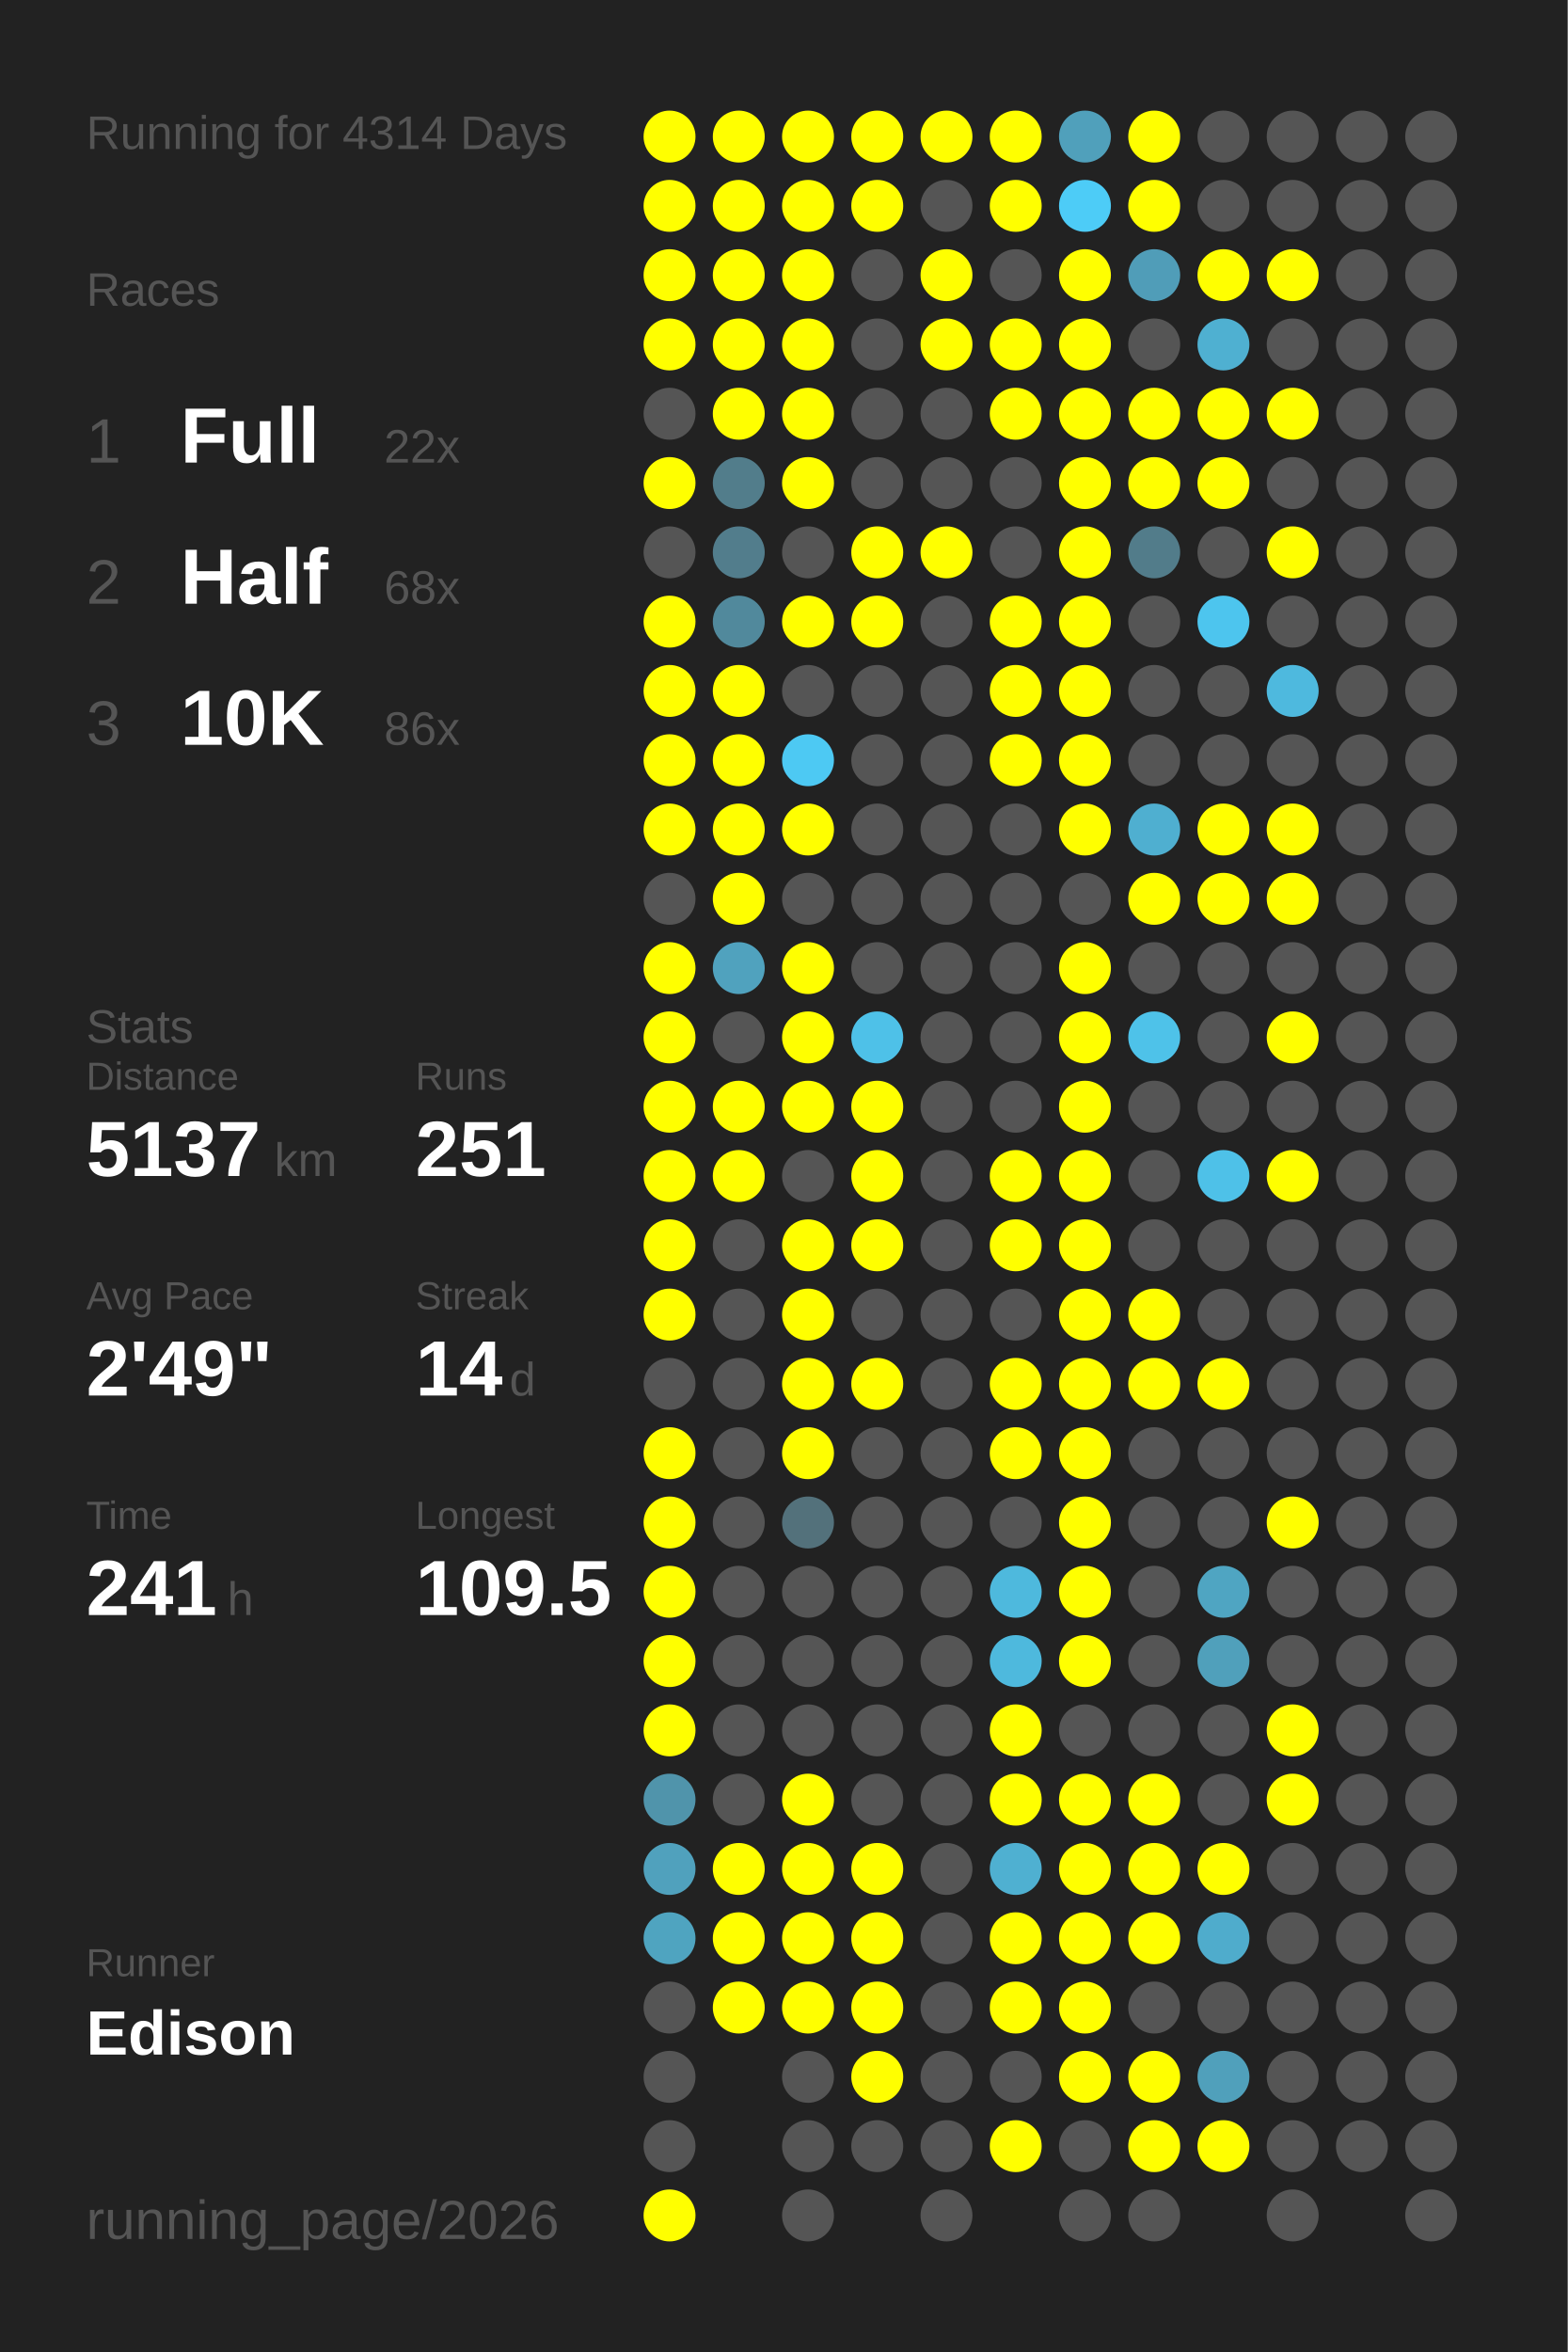
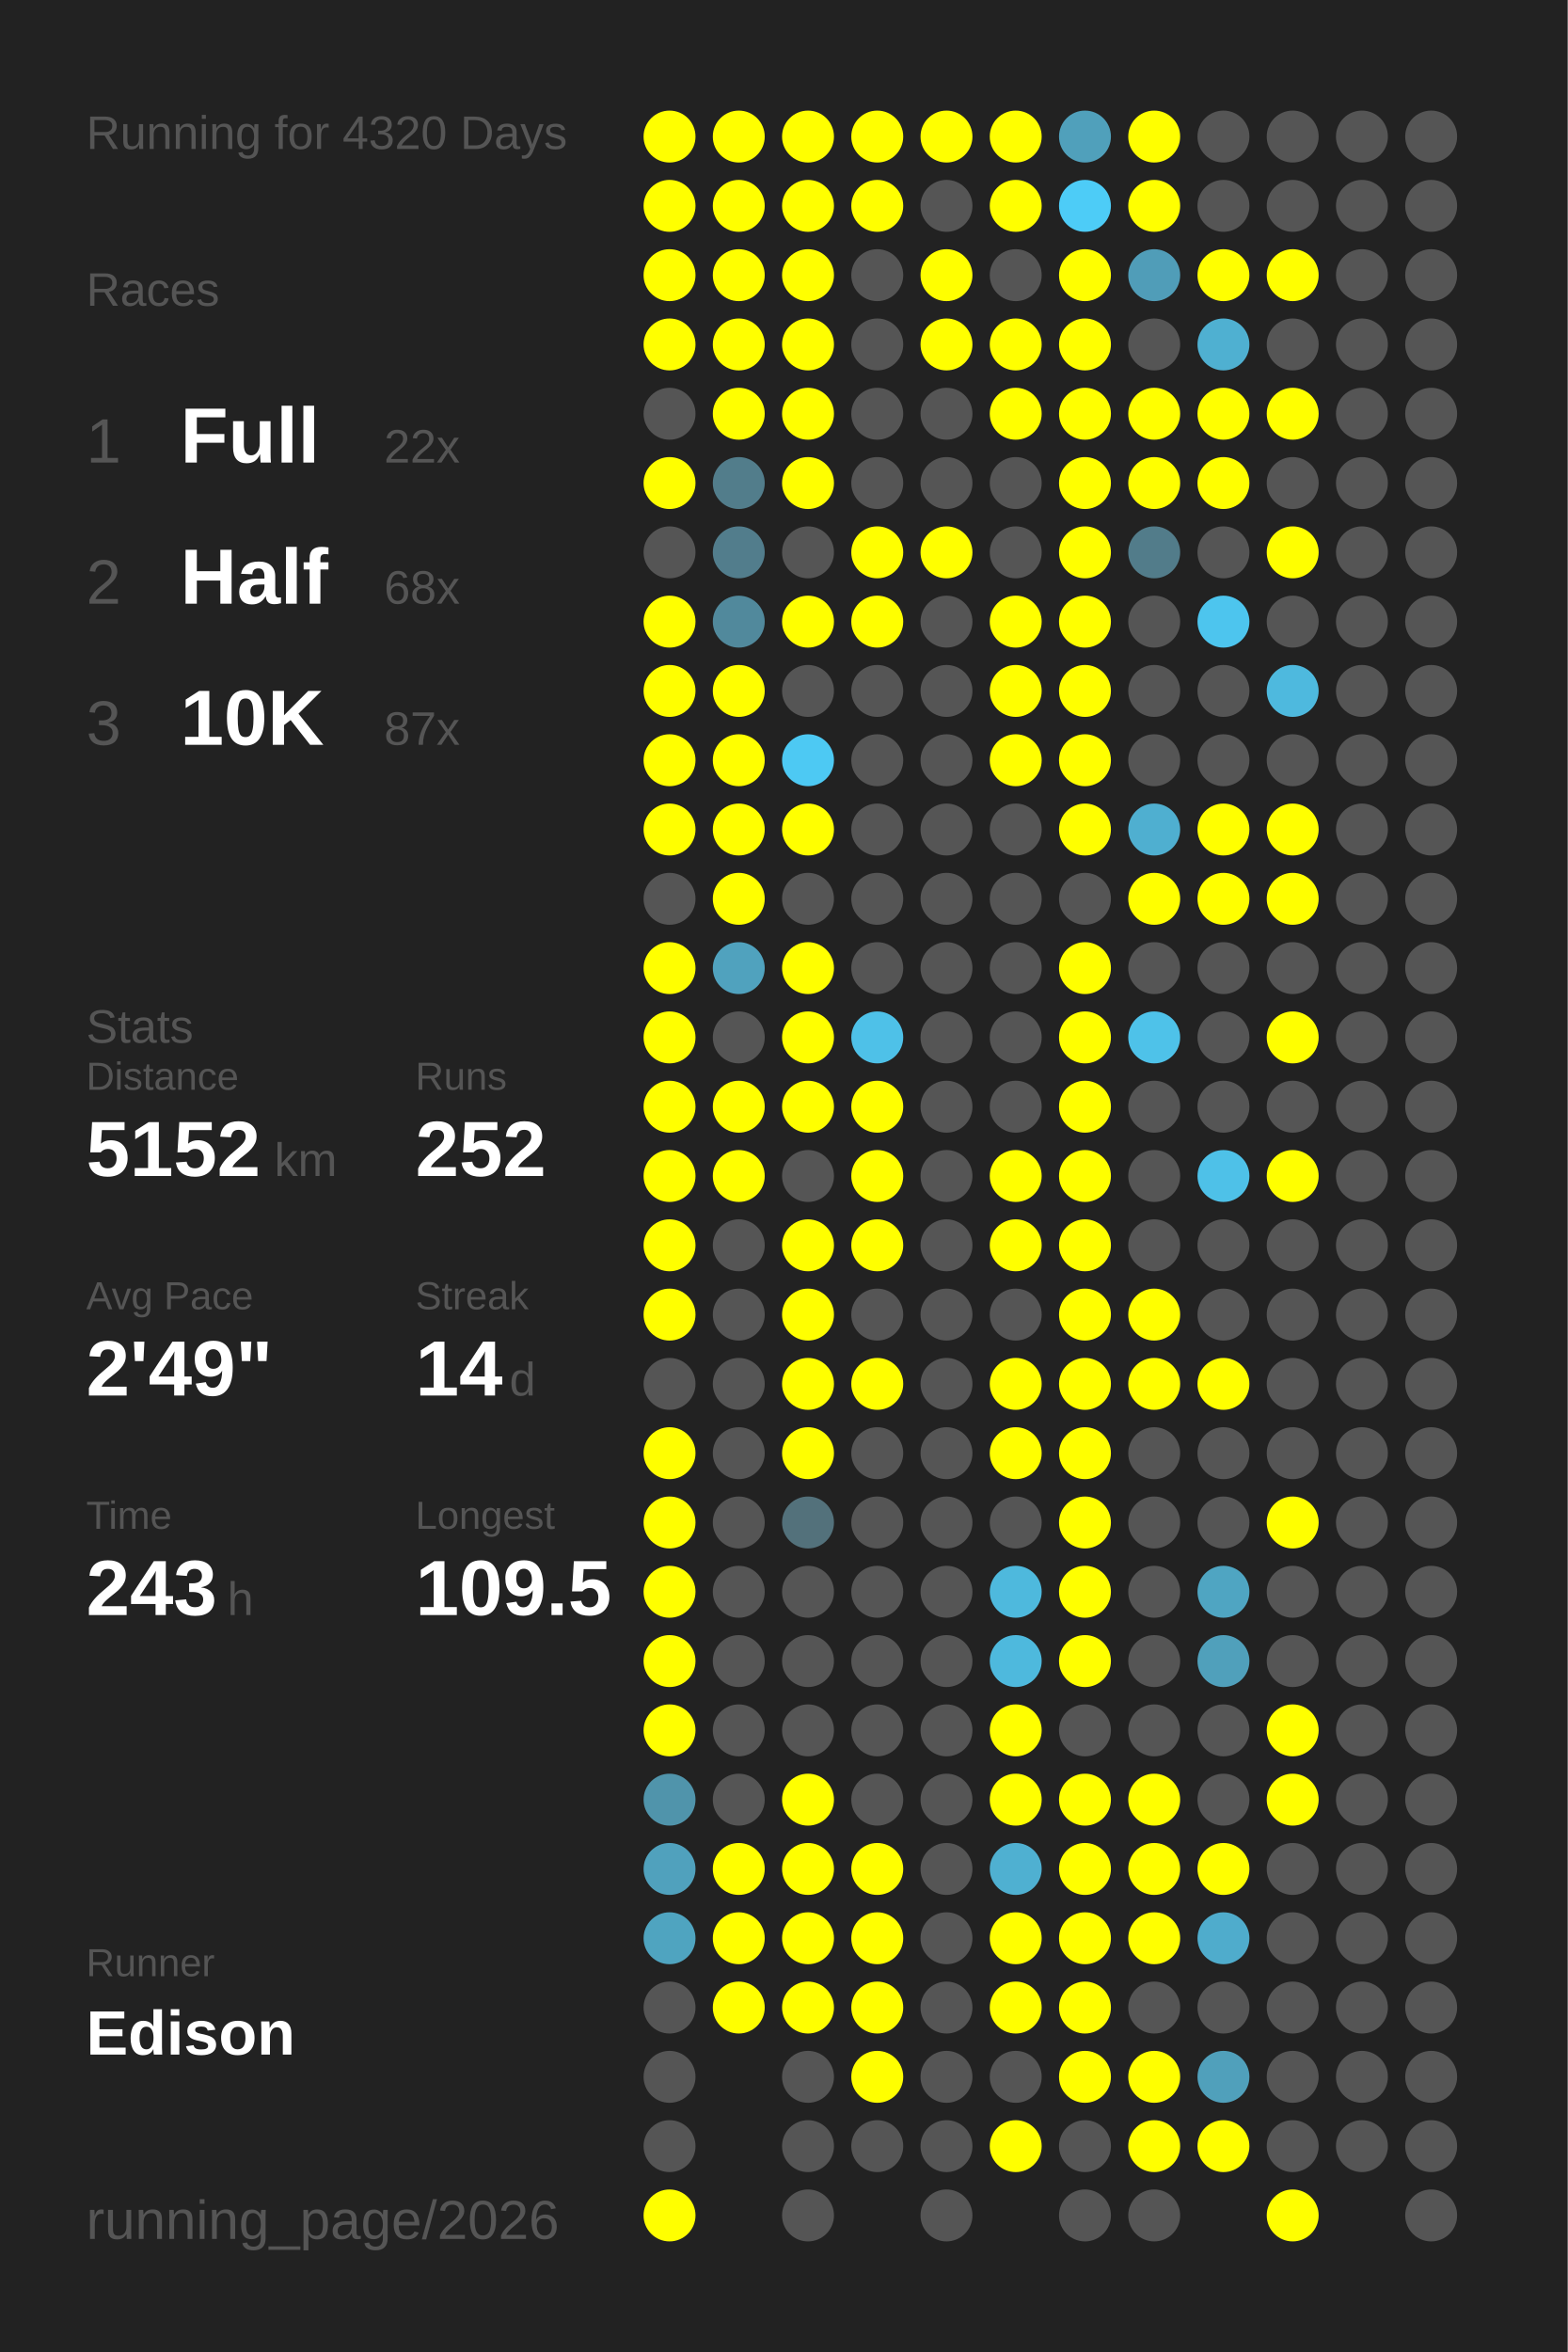
<svg xmlns="http://www.w3.org/2000/svg" baseProfile="full" height="300mm" version="1.1" viewBox="0,0,200,300" width="200mm">
  <defs />
  <rect fill="#222222" height="300" width="200" x="0" y="0" />
-   <text fill="#555555" style="font-size:6px; font-family:Arial;" x="11" y="19">Running for 4314 Days</text>
+   <text fill="#555555" style="font-size:6px; font-family:Arial;" x="11" y="19">Running for 4320 Days</text>
  <text fill="#555555" style="font-size:6px; font-family:Arial;" x="11" y="39">Races</text>
  <text fill="#555555" style="font-size:8px; font-family:Arial;" x="11" y="59">1</text>
  <text fill="#FFFFFF" style="font-size:10px; font-family:Arial; font-weight:bold;" x="23" y="59">Full</text>
  <text fill="#555555" style="font-size:6px; font-family:Arial;" x="49" y="59">22x</text>
  <text fill="#555555" style="font-size:8px; font-family:Arial;" x="11" y="77">2</text>
  <text fill="#FFFFFF" style="font-size:10px; font-family:Arial; font-weight:bold;" x="23" y="77">Half</text>
  <text fill="#555555" style="font-size:6px; font-family:Arial;" x="49" y="77">68x</text>
  <text fill="#555555" style="font-size:8px; font-family:Arial;" x="11" y="95">3</text>
  <text fill="#FFFFFF" style="font-size:10px; font-family:Arial; font-weight:bold;" x="23" y="95">10K</text>
-   <text fill="#555555" style="font-size:6px; font-family:Arial;" x="49" y="95">86x</text>
+   <text fill="#555555" style="font-size:6px; font-family:Arial;" x="49" y="95">87x</text>
  <text fill="#555555" style="font-size:6px; font-family:Arial;" x="11" y="133">Stats</text>
  <text fill="#555555" style="font-size:5px; font-family:Arial;" x="11" y="139">Distance</text>
-   <text fill="#FFFFFF" style="font-size:10px; font-family:Arial; font-weight:bold;" x="11" y="150">5137</text>
+   <text fill="#FFFFFF" style="font-size:10px; font-family:Arial; font-weight:bold;" x="11" y="150">5152</text>
  <text fill="#555555" style="font-size:6px; font-family:Arial;" x="35" y="150">km</text>
  <text fill="#555555" style="font-size:5px; font-family:Arial;" x="53" y="139">Runs</text>
-   <text fill="#FFFFFF" style="font-size:10px; font-family:Arial; font-weight:bold;" x="53" y="150">251</text>
+   <text fill="#FFFFFF" style="font-size:10px; font-family:Arial; font-weight:bold;" x="53" y="150">252</text>
  <text fill="#555555" style="font-size:5px; font-family:Arial;" x="11" y="167">Avg Pace</text>
  <text fill="#FFFFFF" style="font-size:10px; font-family:Arial; font-weight:bold;" x="11" y="178">2'49"</text>
  <text fill="#555555" style="font-size:5px; font-family:Arial;" x="53" y="167">Streak</text>
  <text fill="#FFFFFF" style="font-size:10px; font-family:Arial; font-weight:bold;" x="53" y="178">14</text>
  <text fill="#555555" style="font-size:6px; font-family:Arial;" x="65" y="178">d</text>
  <text fill="#555555" style="font-size:5px; font-family:Arial;" x="11" y="195">Time</text>
-   <text fill="#FFFFFF" style="font-size:10px; font-family:Arial; font-weight:bold;" x="11" y="206">241</text>
+   <text fill="#FFFFFF" style="font-size:10px; font-family:Arial; font-weight:bold;" x="11" y="206">243</text>
  <text fill="#555555" style="font-size:6px; font-family:Arial;" x="29" y="206">h</text>
  <text fill="#555555" style="font-size:5px; font-family:Arial;" x="53" y="195">Longest</text>
  <text fill="#FFFFFF" style="font-size:10px; font-family:Arial; font-weight:bold;" x="53" y="206">109.5</text>
  <text fill="#555555" style="font-size:5px; font-family:Arial;" x="11" y="252.065">Runner</text>
  <text fill="#FFFFFF" style="font-size:8px; font-family:Arial; font-weight:bold;" x="11" y="262.065">Edison</text>
  <text fill="#555555" style="font-size:7px; font-family:Arial;" x="11" y="285.581">running_page/2026</text>
  <circle cx="85.417" cy="17.419" fill="#FFFF00" r="3.312" />
  <circle cx="85.417" cy="26.258" fill="#FFFF00" r="3.312" />
  <circle cx="85.417" cy="35.097" fill="#FFFF00" r="3.312" />
  <circle cx="85.417" cy="43.935" fill="#FFFF00" r="3.312" />
  <circle cx="85.417" cy="52.774" fill="#555555" r="3.312" />
  <circle cx="85.417" cy="61.613" fill="#FFFF00" r="3.312" />
  <circle cx="85.417" cy="70.452" fill="#555555" r="3.312" />
  <circle cx="85.417" cy="79.29" fill="#FFFF00" r="3.312" />
  <circle cx="85.417" cy="88.129" fill="#FFFF00" r="3.312" />
  <circle cx="85.417" cy="96.968" fill="#FFFF00" r="3.312" />
  <circle cx="85.417" cy="105.806" fill="#FFFF00" r="3.312" />
  <circle cx="85.417" cy="114.645" fill="#555555" r="3.312" />
  <circle cx="85.417" cy="123.484" fill="#FFFF00" r="3.312" />
  <circle cx="85.417" cy="132.323" fill="#FFFF00" r="3.312" />
  <circle cx="85.417" cy="141.161" fill="#FFFF00" r="3.312" />
  <circle cx="85.417" cy="150" fill="#FFFF00" r="3.312" />
  <circle cx="85.417" cy="158.839" fill="#FFFF00" r="3.312" />
  <circle cx="85.417" cy="167.677" fill="#FFFF00" r="3.312" />
  <circle cx="85.417" cy="176.516" fill="#555555" r="3.312" />
  <circle cx="85.417" cy="185.355" fill="#FFFF00" r="3.312" />
  <circle cx="85.417" cy="194.194" fill="#FFFF00" r="3.312" />
  <circle cx="85.417" cy="203.032" fill="#FFFF00" r="3.312" />
  <circle cx="85.417" cy="211.871" fill="#FFFF00" r="3.312" />
  <circle cx="85.417" cy="220.71" fill="#FFFF00" r="3.312" />
  <circle cx="85.417" cy="229.548" fill="#5094ab" r="3.312" />
  <circle cx="85.417" cy="238.387" fill="#50a1bd" r="3.312" />
  <circle cx="85.417" cy="247.226" fill="#4fa4c0" r="3.312" />
  <circle cx="85.417" cy="256.065" fill="#555555" r="3.312" />
  <circle cx="85.417" cy="264.903" fill="#555555" r="3.312" />
  <circle cx="85.417" cy="273.742" fill="#555555" r="3.312" />
  <circle cx="85.417" cy="282.581" fill="#FFFF00" r="3.312" />
  <circle cx="94.25" cy="17.419" fill="#FFFF00" r="3.312" />
  <circle cx="94.25" cy="26.258" fill="#FFFF00" r="3.312" />
  <circle cx="94.25" cy="35.097" fill="#FFFF00" r="3.312" />
  <circle cx="94.25" cy="43.935" fill="#FFFF00" r="3.312" />
  <circle cx="94.25" cy="52.774" fill="#FFFF00" r="3.312" />
  <circle cx="94.25" cy="61.613" fill="#527d8b" r="3.312" />
  <circle cx="94.25" cy="70.452" fill="#527d8c" r="3.312" />
  <circle cx="94.25" cy="79.29" fill="#51899c" r="3.312" />
  <circle cx="94.25" cy="88.129" fill="#FFFF00" r="3.312" />
  <circle cx="94.25" cy="96.968" fill="#FFFF00" r="3.312" />
  <circle cx="94.25" cy="105.806" fill="#FFFF00" r="3.312" />
  <circle cx="94.25" cy="114.645" fill="#FFFF00" r="3.312" />
  <circle cx="94.25" cy="123.484" fill="#50a2be" r="3.312" />
  <circle cx="94.25" cy="132.323" fill="#555555" r="3.312" />
  <circle cx="94.25" cy="141.161" fill="#FFFF00" r="3.312" />
  <circle cx="94.25" cy="150" fill="#FFFF00" r="3.312" />
  <circle cx="94.25" cy="158.839" fill="#555555" r="3.312" />
  <circle cx="94.25" cy="167.677" fill="#555555" r="3.312" />
  <circle cx="94.25" cy="176.516" fill="#555555" r="3.312" />
  <circle cx="94.25" cy="185.355" fill="#555555" r="3.312" />
  <circle cx="94.25" cy="194.194" fill="#555555" r="3.312" />
  <circle cx="94.25" cy="203.032" fill="#555555" r="3.312" />
  <circle cx="94.25" cy="211.871" fill="#555555" r="3.312" />
  <circle cx="94.25" cy="220.71" fill="#555555" r="3.312" />
  <circle cx="94.25" cy="229.548" fill="#555555" r="3.312" />
  <circle cx="94.25" cy="238.387" fill="#FFFF00" r="3.312" />
  <circle cx="94.25" cy="247.226" fill="#FFFF00" r="3.312" />
  <circle cx="94.25" cy="256.065" fill="#FFFF00" r="3.312" />
  <circle cx="103.083" cy="17.419" fill="#FFFF00" r="3.312" />
  <circle cx="103.083" cy="26.258" fill="#FFFF00" r="3.312" />
  <circle cx="103.083" cy="35.097" fill="#FFFF00" r="3.312" />
  <circle cx="103.083" cy="43.935" fill="#FFFF00" r="3.312" />
  <circle cx="103.083" cy="52.774" fill="#FFFF00" r="3.312" />
  <circle cx="103.083" cy="61.613" fill="#FFFF00" r="3.312" />
  <circle cx="103.083" cy="70.452" fill="#555555" r="3.312" />
  <circle cx="103.083" cy="79.29" fill="#FFFF00" r="3.312" />
  <circle cx="103.083" cy="88.129" fill="#555555" r="3.312" />
  <circle cx="103.083" cy="96.968" fill="#4dc9f3" r="3.312" />
  <circle cx="103.083" cy="105.806" fill="#FFFF00" r="3.312" />
  <circle cx="103.083" cy="114.645" fill="#555555" r="3.312" />
  <circle cx="103.083" cy="123.484" fill="#FFFF00" r="3.312" />
  <circle cx="103.083" cy="132.323" fill="#FFFF00" r="3.312" />
  <circle cx="103.083" cy="141.161" fill="#FFFF00" r="3.312" />
  <circle cx="103.083" cy="150" fill="#555555" r="3.312" />
  <circle cx="103.083" cy="158.839" fill="#FFFF00" r="3.312" />
  <circle cx="103.083" cy="167.677" fill="#FFFF00" r="3.312" />
  <circle cx="103.083" cy="176.516" fill="#FFFF00" r="3.312" />
  <circle cx="103.083" cy="185.355" fill="#FFFF00" r="3.312" />
  <circle cx="103.083" cy="194.194" fill="#53717b" r="3.312" />
  <circle cx="103.083" cy="203.032" fill="#555555" r="3.312" />
  <circle cx="103.083" cy="211.871" fill="#555555" r="3.312" />
  <circle cx="103.083" cy="220.71" fill="#555555" r="3.312" />
  <circle cx="103.083" cy="229.548" fill="#FFFF00" r="3.312" />
  <circle cx="103.083" cy="238.387" fill="#FFFF00" r="3.312" />
  <circle cx="103.083" cy="247.226" fill="#FFFF00" r="3.312" />
  <circle cx="103.083" cy="256.065" fill="#FFFF00" r="3.312" />
  <circle cx="103.083" cy="264.903" fill="#555555" r="3.312" />
  <circle cx="103.083" cy="273.742" fill="#555555" r="3.312" />
  <circle cx="103.083" cy="282.581" fill="#555555" r="3.312" />
  <circle cx="111.917" cy="17.419" fill="#FFFF00" r="3.312" />
  <circle cx="111.917" cy="26.258" fill="#FFFF00" r="3.312" />
  <circle cx="111.917" cy="35.097" fill="#555555" r="3.312" />
  <circle cx="111.917" cy="43.935" fill="#555555" r="3.312" />
  <circle cx="111.917" cy="52.774" fill="#555555" r="3.312" />
  <circle cx="111.917" cy="61.613" fill="#555555" r="3.312" />
  <circle cx="111.917" cy="70.452" fill="#FFFF00" r="3.312" />
  <circle cx="111.917" cy="79.29" fill="#FFFF00" r="3.312" />
  <circle cx="111.917" cy="88.129" fill="#555555" r="3.312" />
  <circle cx="111.917" cy="96.968" fill="#555555" r="3.312" />
  <circle cx="111.917" cy="105.806" fill="#555555" r="3.312" />
  <circle cx="111.917" cy="114.645" fill="#555555" r="3.312" />
  <circle cx="111.917" cy="123.484" fill="#555555" r="3.312" />
  <circle cx="111.917" cy="132.323" fill="#4ec1e8" r="3.312" />
  <circle cx="111.917" cy="141.161" fill="#FFFF00" r="3.312" />
  <circle cx="111.917" cy="150" fill="#FFFF00" r="3.312" />
  <circle cx="111.917" cy="158.839" fill="#FFFF00" r="3.312" />
  <circle cx="111.917" cy="167.677" fill="#555555" r="3.312" />
  <circle cx="111.917" cy="176.516" fill="#FFFF00" r="3.312" />
  <circle cx="111.917" cy="185.355" fill="#555555" r="3.312" />
  <circle cx="111.917" cy="194.194" fill="#555555" r="3.312" />
  <circle cx="111.917" cy="203.032" fill="#555555" r="3.312" />
  <circle cx="111.917" cy="211.871" fill="#555555" r="3.312" />
  <circle cx="111.917" cy="220.71" fill="#555555" r="3.312" />
  <circle cx="111.917" cy="229.548" fill="#555555" r="3.312" />
  <circle cx="111.917" cy="238.387" fill="#FFFF00" r="3.312" />
  <circle cx="111.917" cy="247.226" fill="#FFFF00" r="3.312" />
  <circle cx="111.917" cy="256.065" fill="#FFFF00" r="3.312" />
  <circle cx="111.917" cy="264.903" fill="#FFFF00" r="3.312" />
  <circle cx="111.917" cy="273.742" fill="#555555" r="3.312" />
  <circle cx="120.75" cy="17.419" fill="#FFFF00" r="3.312" />
  <circle cx="120.75" cy="26.258" fill="#555555" r="3.312" />
  <circle cx="120.75" cy="35.097" fill="#FFFF00" r="3.312" />
  <circle cx="120.75" cy="43.935" fill="#FFFF00" r="3.312" />
  <circle cx="120.75" cy="52.774" fill="#555555" r="3.312" />
  <circle cx="120.75" cy="61.613" fill="#555555" r="3.312" />
  <circle cx="120.75" cy="70.452" fill="#FFFF00" r="3.312" />
  <circle cx="120.75" cy="79.29" fill="#555555" r="3.312" />
  <circle cx="120.75" cy="88.129" fill="#555555" r="3.312" />
  <circle cx="120.75" cy="96.968" fill="#555555" r="3.312" />
  <circle cx="120.75" cy="105.806" fill="#555555" r="3.312" />
  <circle cx="120.75" cy="114.645" fill="#555555" r="3.312" />
  <circle cx="120.75" cy="123.484" fill="#555555" r="3.312" />
  <circle cx="120.75" cy="132.323" fill="#555555" r="3.312" />
  <circle cx="120.75" cy="141.161" fill="#555555" r="3.312" />
  <circle cx="120.75" cy="150" fill="#555555" r="3.312" />
  <circle cx="120.75" cy="158.839" fill="#555555" r="3.312" />
  <circle cx="120.75" cy="167.677" fill="#555555" r="3.312" />
  <circle cx="120.75" cy="176.516" fill="#555555" r="3.312" />
  <circle cx="120.75" cy="185.355" fill="#555555" r="3.312" />
  <circle cx="120.75" cy="194.194" fill="#555555" r="3.312" />
  <circle cx="120.75" cy="203.032" fill="#555555" r="3.312" />
  <circle cx="120.75" cy="211.871" fill="#555555" r="3.312" />
  <circle cx="120.75" cy="220.71" fill="#555555" r="3.312" />
  <circle cx="120.75" cy="229.548" fill="#555555" r="3.312" />
  <circle cx="120.75" cy="238.387" fill="#555555" r="3.312" />
  <circle cx="120.75" cy="247.226" fill="#555555" r="3.312" />
  <circle cx="120.75" cy="256.065" fill="#555555" r="3.312" />
  <circle cx="120.75" cy="264.903" fill="#555555" r="3.312" />
  <circle cx="120.75" cy="273.742" fill="#555555" r="3.312" />
  <circle cx="120.75" cy="282.581" fill="#555555" r="3.312" />
  <circle cx="129.583" cy="17.419" fill="#FFFF00" r="3.312" />
  <circle cx="129.583" cy="26.258" fill="#FFFF00" r="3.312" />
  <circle cx="129.583" cy="35.097" fill="#555555" r="3.312" />
  <circle cx="129.583" cy="43.935" fill="#FFFF00" r="3.312" />
  <circle cx="129.583" cy="52.774" fill="#FFFF00" r="3.312" />
  <circle cx="129.583" cy="61.613" fill="#555555" r="3.312" />
  <circle cx="129.583" cy="70.452" fill="#555555" r="3.312" />
  <circle cx="129.583" cy="79.29" fill="#FFFF00" r="3.312" />
  <circle cx="129.583" cy="88.129" fill="#FFFF00" r="3.312" />
  <circle cx="129.583" cy="96.968" fill="#FFFF00" r="3.312" />
  <circle cx="129.583" cy="105.806" fill="#555555" r="3.312" />
  <circle cx="129.583" cy="114.645" fill="#555555" r="3.312" />
  <circle cx="129.583" cy="123.484" fill="#555555" r="3.312" />
  <circle cx="129.583" cy="132.323" fill="#555555" r="3.312" />
  <circle cx="129.583" cy="141.161" fill="#555555" r="3.312" />
  <circle cx="129.583" cy="150" fill="#FFFF00" r="3.312" />
  <circle cx="129.583" cy="158.839" fill="#FFFF00" r="3.312" />
  <circle cx="129.583" cy="167.677" fill="#555555" r="3.312" />
  <circle cx="129.583" cy="176.516" fill="#FFFF00" r="3.312" />
  <circle cx="129.583" cy="185.355" fill="#FFFF00" r="3.312" />
  <circle cx="129.583" cy="194.194" fill="#555555" r="3.312" />
  <circle cx="129.583" cy="203.032" fill="#4eb9dd" r="3.312" />
  <circle cx="129.583" cy="211.871" fill="#4eb9dd" r="3.312" />
  <circle cx="129.583" cy="220.71" fill="#FFFF00" r="3.312" />
  <circle cx="129.583" cy="229.548" fill="#FFFF00" r="3.312" />
  <circle cx="129.583" cy="238.387" fill="#4fb0d1" r="3.312" />
  <circle cx="129.583" cy="247.226" fill="#FFFF00" r="3.312" />
  <circle cx="129.583" cy="256.065" fill="#FFFF00" r="3.312" />
  <circle cx="129.583" cy="264.903" fill="#555555" r="3.312" />
  <circle cx="129.583" cy="273.742" fill="#FFFF00" r="3.312" />
  <circle cx="138.417" cy="17.419" fill="#50a0bb" r="3.312" />
  <circle cx="138.417" cy="26.258" fill="#4dccf7" r="3.312" />
  <circle cx="138.417" cy="35.097" fill="#FFFF00" r="3.312" />
  <circle cx="138.417" cy="43.935" fill="#FFFF00" r="3.312" />
  <circle cx="138.417" cy="52.774" fill="#FFFF00" r="3.312" />
  <circle cx="138.417" cy="61.613" fill="#FFFF00" r="3.312" />
  <circle cx="138.417" cy="70.452" fill="#FFFF00" r="3.312" />
  <circle cx="138.417" cy="79.29" fill="#FFFF00" r="3.312" />
  <circle cx="138.417" cy="88.129" fill="#FFFF00" r="3.312" />
  <circle cx="138.417" cy="96.968" fill="#FFFF00" r="3.312" />
  <circle cx="138.417" cy="105.806" fill="#FFFF00" r="3.312" />
  <circle cx="138.417" cy="114.645" fill="#555555" r="3.312" />
  <circle cx="138.417" cy="123.484" fill="#FFFF00" r="3.312" />
  <circle cx="138.417" cy="132.323" fill="#FFFF00" r="3.312" />
  <circle cx="138.417" cy="141.161" fill="#FFFF00" r="3.312" />
  <circle cx="138.417" cy="150" fill="#FFFF00" r="3.312" />
  <circle cx="138.417" cy="158.839" fill="#FFFF00" r="3.312" />
  <circle cx="138.417" cy="167.677" fill="#FFFF00" r="3.312" />
  <circle cx="138.417" cy="176.516" fill="#FFFF00" r="3.312" />
  <circle cx="138.417" cy="185.355" fill="#FFFF00" r="3.312" />
  <circle cx="138.417" cy="194.194" fill="#FFFF00" r="3.312" />
  <circle cx="138.417" cy="203.032" fill="#FFFF00" r="3.312" />
  <circle cx="138.417" cy="211.871" fill="#FFFF00" r="3.312" />
  <circle cx="138.417" cy="220.71" fill="#555555" r="3.312" />
  <circle cx="138.417" cy="229.548" fill="#FFFF00" r="3.312" />
  <circle cx="138.417" cy="238.387" fill="#FFFF00" r="3.312" />
  <circle cx="138.417" cy="247.226" fill="#FFFF00" r="3.312" />
  <circle cx="138.417" cy="256.065" fill="#FFFF00" r="3.312" />
  <circle cx="138.417" cy="264.903" fill="#FFFF00" r="3.312" />
  <circle cx="138.417" cy="273.742" fill="#555555" r="3.312" />
  <circle cx="138.417" cy="282.581" fill="#555555" r="3.312" />
  <circle cx="147.25" cy="17.419" fill="#FFFF00" r="3.312" />
  <circle cx="147.25" cy="26.258" fill="#FFFF00" r="3.312" />
  <circle cx="147.25" cy="35.097" fill="#509db8" r="3.312" />
  <circle cx="147.25" cy="43.935" fill="#555555" r="3.312" />
  <circle cx="147.25" cy="52.774" fill="#FFFF00" r="3.312" />
  <circle cx="147.25" cy="61.613" fill="#FFFF00" r="3.312" />
  <circle cx="147.25" cy="70.452" fill="#527c8a" r="3.312" />
  <circle cx="147.25" cy="79.29" fill="#555555" r="3.312" />
  <circle cx="147.25" cy="88.129" fill="#555555" r="3.312" />
  <circle cx="147.25" cy="96.968" fill="#555555" r="3.312" />
  <circle cx="147.25" cy="105.806" fill="#4fafd0" r="3.312" />
  <circle cx="147.25" cy="114.645" fill="#FFFF00" r="3.312" />
  <circle cx="147.25" cy="123.484" fill="#555555" r="3.312" />
  <circle cx="147.25" cy="132.323" fill="#4ec2e9" r="3.312" />
  <circle cx="147.25" cy="141.161" fill="#555555" r="3.312" />
  <circle cx="147.25" cy="150" fill="#555555" r="3.312" />
  <circle cx="147.25" cy="158.839" fill="#555555" r="3.312" />
  <circle cx="147.25" cy="167.677" fill="#FFFF00" r="3.312" />
  <circle cx="147.25" cy="176.516" fill="#FFFF00" r="3.312" />
  <circle cx="147.25" cy="185.355" fill="#555555" r="3.312" />
  <circle cx="147.25" cy="194.194" fill="#555555" r="3.312" />
  <circle cx="147.25" cy="203.032" fill="#555555" r="3.312" />
  <circle cx="147.25" cy="211.871" fill="#555555" r="3.312" />
  <circle cx="147.25" cy="220.71" fill="#555555" r="3.312" />
  <circle cx="147.25" cy="229.548" fill="#FFFF00" r="3.312" />
  <circle cx="147.25" cy="238.387" fill="#FFFF00" r="3.312" />
  <circle cx="147.25" cy="247.226" fill="#FFFF00" r="3.312" />
  <circle cx="147.25" cy="256.065" fill="#555555" r="3.312" />
  <circle cx="147.25" cy="264.903" fill="#FFFF00" r="3.312" />
  <circle cx="147.25" cy="273.742" fill="#FFFF00" r="3.312" />
  <circle cx="147.25" cy="282.581" fill="#555555" r="3.312" />
  <circle cx="156.083" cy="17.419" fill="#555555" r="3.312" />
  <circle cx="156.083" cy="26.258" fill="#555555" r="3.312" />
  <circle cx="156.083" cy="35.097" fill="#FFFF00" r="3.312" />
  <circle cx="156.083" cy="43.935" fill="#4fb0d1" r="3.312" />
  <circle cx="156.083" cy="52.774" fill="#FFFF00" r="3.312" />
  <circle cx="156.083" cy="61.613" fill="#FFFF00" r="3.312" />
  <circle cx="156.083" cy="70.452" fill="#555555" r="3.312" />
  <circle cx="156.083" cy="79.29" fill="#4dc5ee" r="3.312" />
  <circle cx="156.083" cy="88.129" fill="#555555" r="3.312" />
  <circle cx="156.083" cy="96.968" fill="#555555" r="3.312" />
  <circle cx="156.083" cy="105.806" fill="#FFFF00" r="3.312" />
  <circle cx="156.083" cy="114.645" fill="#FFFF00" r="3.312" />
  <circle cx="156.083" cy="123.484" fill="#555555" r="3.312" />
  <circle cx="156.083" cy="132.323" fill="#555555" r="3.312" />
  <circle cx="156.083" cy="141.161" fill="#555555" r="3.312" />
  <circle cx="156.083" cy="150" fill="#4ec1e8" r="3.312" />
  <circle cx="156.083" cy="158.839" fill="#555555" r="3.312" />
  <circle cx="156.083" cy="167.677" fill="#555555" r="3.312" />
  <circle cx="156.083" cy="176.516" fill="#FFFF00" r="3.312" />
  <circle cx="156.083" cy="185.355" fill="#555555" r="3.312" />
  <circle cx="156.083" cy="194.194" fill="#555555" r="3.312" />
  <circle cx="156.083" cy="203.032" fill="#4fa5c2" r="3.312" />
  <circle cx="156.083" cy="211.871" fill="#50a0bb" r="3.312" />
  <circle cx="156.083" cy="220.71" fill="#555555" r="3.312" />
  <circle cx="156.083" cy="229.548" fill="#555555" r="3.312" />
  <circle cx="156.083" cy="238.387" fill="#FFFF00" r="3.312" />
  <circle cx="156.083" cy="247.226" fill="#4faccc" r="3.312" />
  <circle cx="156.083" cy="256.065" fill="#555555" r="3.312" />
  <circle cx="156.083" cy="264.903" fill="#50a0bb" r="3.312" />
  <circle cx="156.083" cy="273.742" fill="#FFFF00" r="3.312" />
  <circle cx="164.917" cy="17.419" fill="#555555" r="3.312" />
  <circle cx="164.917" cy="26.258" fill="#555555" r="3.312" />
  <circle cx="164.917" cy="35.097" fill="#FFFF00" r="3.312" />
  <circle cx="164.917" cy="43.935" fill="#555555" r="3.312" />
  <circle cx="164.917" cy="52.774" fill="#FFFF00" r="3.312" />
  <circle cx="164.917" cy="61.613" fill="#555555" r="3.312" />
  <circle cx="164.917" cy="70.452" fill="#FFFF00" r="3.312" />
  <circle cx="164.917" cy="79.29" fill="#555555" r="3.312" />
  <circle cx="164.917" cy="88.129" fill="#4eb9de" r="3.312" />
  <circle cx="164.917" cy="96.968" fill="#555555" r="3.312" />
  <circle cx="164.917" cy="105.806" fill="#FFFF00" r="3.312" />
  <circle cx="164.917" cy="114.645" fill="#FFFF00" r="3.312" />
  <circle cx="164.917" cy="123.484" fill="#555555" r="3.312" />
  <circle cx="164.917" cy="132.323" fill="#FFFF00" r="3.312" />
  <circle cx="164.917" cy="141.161" fill="#555555" r="3.312" />
  <circle cx="164.917" cy="150" fill="#FFFF00" r="3.312" />
  <circle cx="164.917" cy="158.839" fill="#555555" r="3.312" />
  <circle cx="164.917" cy="167.677" fill="#555555" r="3.312" />
  <circle cx="164.917" cy="176.516" fill="#555555" r="3.312" />
  <circle cx="164.917" cy="185.355" fill="#555555" r="3.312" />
  <circle cx="164.917" cy="194.194" fill="#FFFF00" r="3.312" />
  <circle cx="164.917" cy="203.032" fill="#555555" r="3.312" />
  <circle cx="164.917" cy="211.871" fill="#555555" r="3.312" />
  <circle cx="164.917" cy="220.71" fill="#FFFF00" r="3.312" />
  <circle cx="164.917" cy="229.548" fill="#FFFF00" r="3.312" />
  <circle cx="164.917" cy="238.387" fill="#555555" r="3.312" />
  <circle cx="164.917" cy="247.226" fill="#555555" r="3.312" />
  <circle cx="164.917" cy="256.065" fill="#555555" r="3.312" />
  <circle cx="164.917" cy="264.903" fill="#555555" r="3.312" />
  <circle cx="164.917" cy="273.742" fill="#555555" r="3.312" />
-   <circle cx="164.917" cy="282.581" fill="#555555" r="3.312" />
+   <circle cx="164.917" cy="282.581" fill="#FFFF00" r="3.312" />
  <circle cx="173.75" cy="17.419" fill="#555555" r="3.312" />
  <circle cx="173.75" cy="26.258" fill="#555555" r="3.312" />
  <circle cx="173.75" cy="35.097" fill="#555555" r="3.312" />
  <circle cx="173.75" cy="43.935" fill="#555555" r="3.312" />
  <circle cx="173.75" cy="52.774" fill="#555555" r="3.312" />
  <circle cx="173.75" cy="61.613" fill="#555555" r="3.312" />
  <circle cx="173.75" cy="70.452" fill="#555555" r="3.312" />
  <circle cx="173.75" cy="79.29" fill="#555555" r="3.312" />
  <circle cx="173.75" cy="88.129" fill="#555555" r="3.312" />
  <circle cx="173.75" cy="96.968" fill="#555555" r="3.312" />
  <circle cx="173.75" cy="105.806" fill="#555555" r="3.312" />
  <circle cx="173.75" cy="114.645" fill="#555555" r="3.312" />
  <circle cx="173.75" cy="123.484" fill="#555555" r="3.312" />
  <circle cx="173.75" cy="132.323" fill="#555555" r="3.312" />
  <circle cx="173.75" cy="141.161" fill="#555555" r="3.312" />
  <circle cx="173.75" cy="150" fill="#555555" r="3.312" />
  <circle cx="173.75" cy="158.839" fill="#555555" r="3.312" />
  <circle cx="173.75" cy="167.677" fill="#555555" r="3.312" />
  <circle cx="173.75" cy="176.516" fill="#555555" r="3.312" />
  <circle cx="173.75" cy="185.355" fill="#555555" r="3.312" />
  <circle cx="173.75" cy="194.194" fill="#555555" r="3.312" />
  <circle cx="173.75" cy="203.032" fill="#555555" r="3.312" />
  <circle cx="173.75" cy="211.871" fill="#555555" r="3.312" />
  <circle cx="173.75" cy="220.71" fill="#555555" r="3.312" />
  <circle cx="173.75" cy="229.548" fill="#555555" r="3.312" />
  <circle cx="173.75" cy="238.387" fill="#555555" r="3.312" />
  <circle cx="173.75" cy="247.226" fill="#555555" r="3.312" />
  <circle cx="173.75" cy="256.065" fill="#555555" r="3.312" />
  <circle cx="173.75" cy="264.903" fill="#555555" r="3.312" />
  <circle cx="173.75" cy="273.742" fill="#555555" r="3.312" />
  <circle cx="182.583" cy="17.419" fill="#555555" r="3.312" />
  <circle cx="182.583" cy="26.258" fill="#555555" r="3.312" />
  <circle cx="182.583" cy="35.097" fill="#555555" r="3.312" />
  <circle cx="182.583" cy="43.935" fill="#555555" r="3.312" />
  <circle cx="182.583" cy="52.774" fill="#555555" r="3.312" />
  <circle cx="182.583" cy="61.613" fill="#555555" r="3.312" />
  <circle cx="182.583" cy="70.452" fill="#555555" r="3.312" />
  <circle cx="182.583" cy="79.29" fill="#555555" r="3.312" />
  <circle cx="182.583" cy="88.129" fill="#555555" r="3.312" />
  <circle cx="182.583" cy="96.968" fill="#555555" r="3.312" />
  <circle cx="182.583" cy="105.806" fill="#555555" r="3.312" />
  <circle cx="182.583" cy="114.645" fill="#555555" r="3.312" />
  <circle cx="182.583" cy="123.484" fill="#555555" r="3.312" />
  <circle cx="182.583" cy="132.323" fill="#555555" r="3.312" />
  <circle cx="182.583" cy="141.161" fill="#555555" r="3.312" />
  <circle cx="182.583" cy="150" fill="#555555" r="3.312" />
  <circle cx="182.583" cy="158.839" fill="#555555" r="3.312" />
  <circle cx="182.583" cy="167.677" fill="#555555" r="3.312" />
  <circle cx="182.583" cy="176.516" fill="#555555" r="3.312" />
  <circle cx="182.583" cy="185.355" fill="#555555" r="3.312" />
  <circle cx="182.583" cy="194.194" fill="#555555" r="3.312" />
  <circle cx="182.583" cy="203.032" fill="#555555" r="3.312" />
  <circle cx="182.583" cy="211.871" fill="#555555" r="3.312" />
  <circle cx="182.583" cy="220.71" fill="#555555" r="3.312" />
  <circle cx="182.583" cy="229.548" fill="#555555" r="3.312" />
  <circle cx="182.583" cy="238.387" fill="#555555" r="3.312" />
  <circle cx="182.583" cy="247.226" fill="#555555" r="3.312" />
  <circle cx="182.583" cy="256.065" fill="#555555" r="3.312" />
  <circle cx="182.583" cy="264.903" fill="#555555" r="3.312" />
  <circle cx="182.583" cy="273.742" fill="#555555" r="3.312" />
  <circle cx="182.583" cy="282.581" fill="#555555" r="3.312" />
</svg>
